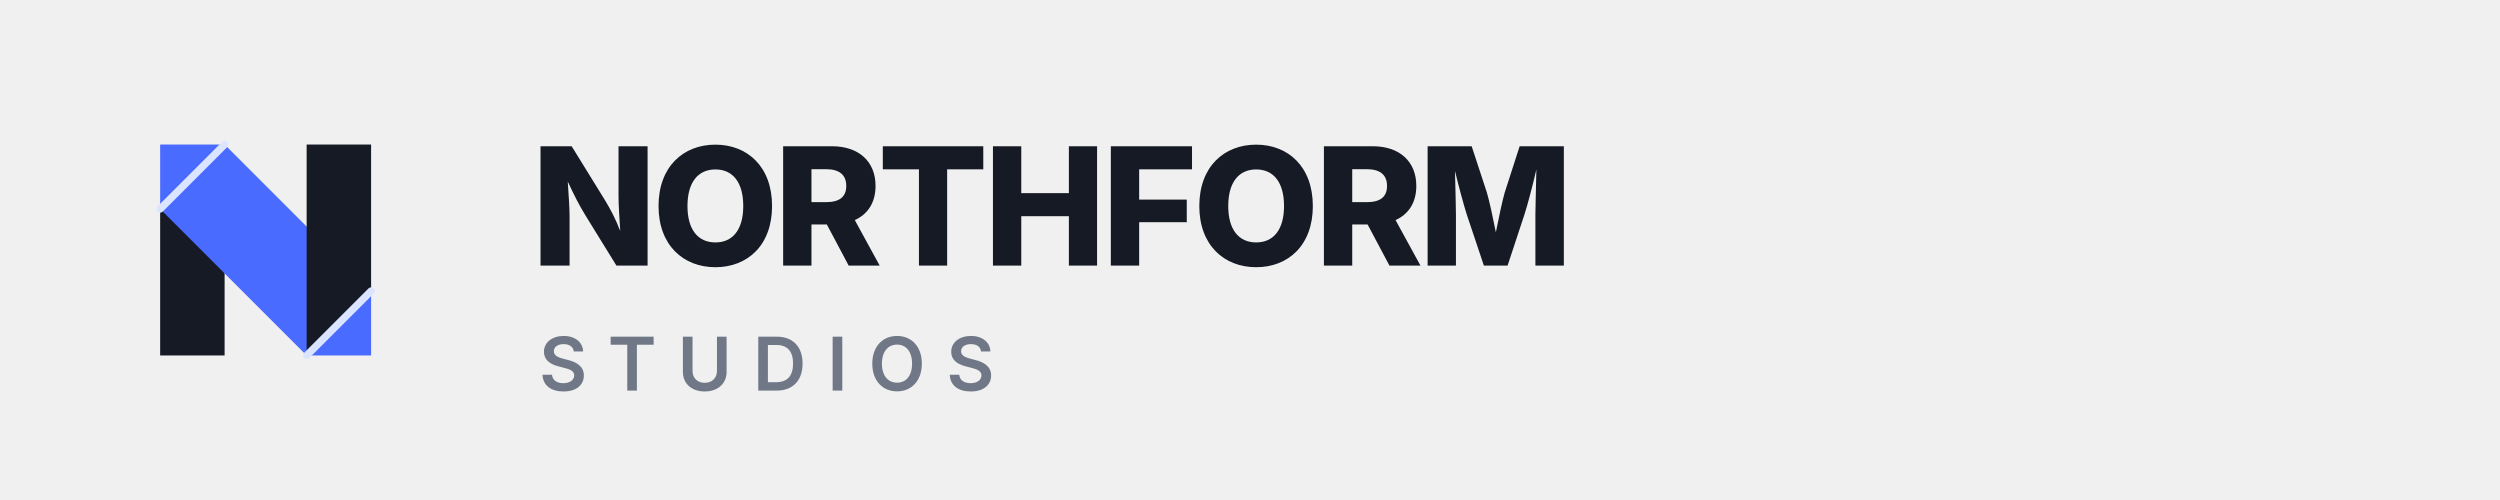
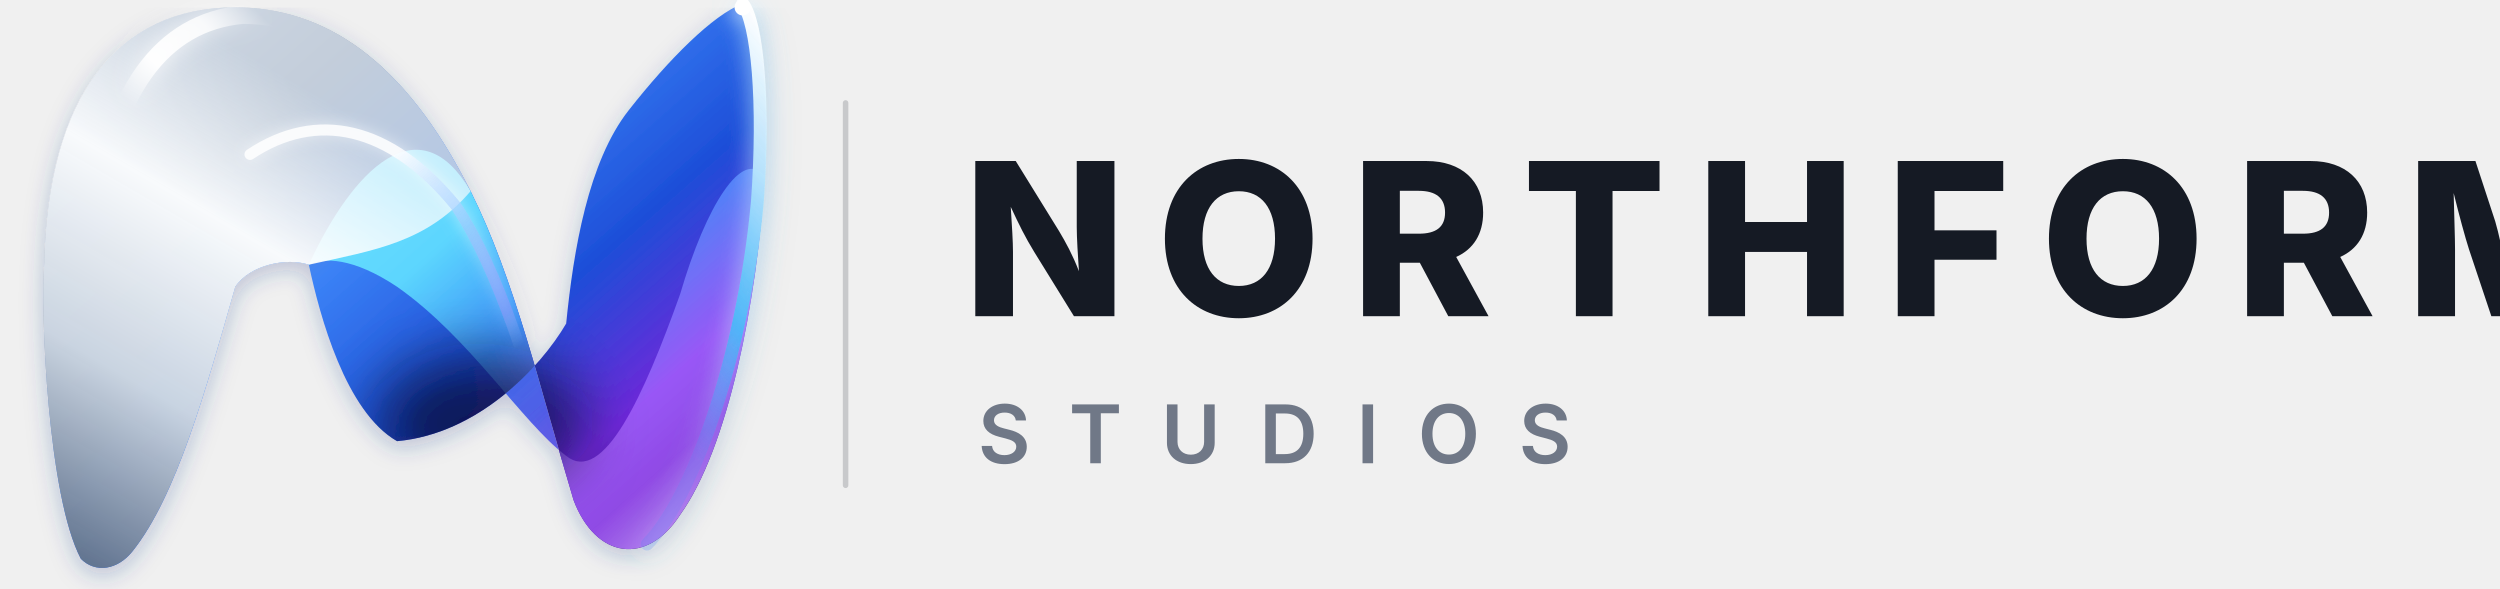
- <svg xmlns="http://www.w3.org/2000/svg" viewBox="0 0 320 64" width="320" height="64" fill="none">
-   <g transform="translate(10, 8)">
-     <svg width="48" height="48" viewBox="0 0 64 64" fill="none">
-       <path d="M14 25 L25 14 V50 H14 V25 Z" fill="#151A24" />
-       <path d="M14 14 H25 L50 39 V50 H39 L14 25 Z" fill="#496BFF" />
-       <path d="M39 14 H50 V39 L39 50 V14 Z" fill="#151A24" />
-       <path d="M14 25 L25 14" stroke="#DCE5FF" stroke-width="1.25" stroke-linecap="round" />
-       <path d="M39 50 L50 39" stroke="#DCE5FF" stroke-width="1.25" stroke-linecap="round" />
-     </svg>
+ <svg xmlns="http://www.w3.org/2000/svg" viewBox="0 0 680 160" width="680" height="160" fill="none">
+   <g transform="translate(10, 0)">
+     <defs>
+       <filter id="nf-depth-horiz" x="-20%" y="-20%" width="140%" height="140%">
+         <feDropShadow dx="0" dy="6" stdDeviation="8" flood-color="#020617" flood-opacity="0.22" />
+         <feDropShadow dx="0" dy="2" stdDeviation="3" flood-color="#1E3A8A" flood-opacity="0.25" />
+       </filter>
+       <linearGradient id="nf-base-horiz" x1="5%" y1="10%" x2="95%" y2="90%">
+         <stop offset="0%" stop-color="#E2E8F0" />
+         <stop offset="22%" stop-color="#94A3B8" />
+         <stop offset="42%" stop-color="#3B82F6" />
+         <stop offset="64%" stop-color="#1D4ED8" />
+         <stop offset="82%" stop-color="#6D28D9" />
+         <stop offset="100%" stop-color="#1E1B4B" />
+       </linearGradient>
+       <linearGradient id="nf-silver-horiz" x1="0%" y1="95%" x2="40%" y2="5%">
+         <stop offset="0%" stop-color="#64748B" stop-opacity="0.95" />
+         <stop offset="35%" stop-color="#CBD5E1" stop-opacity="0.98" />
+         <stop offset="70%" stop-color="#F8FAFC" stop-opacity="1" />
+         <stop offset="100%" stop-color="#CBD5E1" stop-opacity="0.85" />
+       </linearGradient>
+       <linearGradient id="nf-caustics-horiz" x1="28%" y1="25%" x2="92%" y2="88%">
+         <stop offset="0%" stop-color="#38BDF8" stop-opacity="0.95" />
+         <stop offset="30%" stop-color="#2563EB" stop-opacity="0.9" />
+         <stop offset="60%" stop-color="#4F46E5" stop-opacity="0.85" />
+         <stop offset="82%" stop-color="#7C3AED" stop-opacity="0.8" />
+         <stop offset="100%" stop-color="#C084FC" stop-opacity="0.95" />
+       </linearGradient>
+       <linearGradient id="nf-crest-horiz" x1="5%" y1="35%" x2="52%" y2="5%">
+         <stop offset="0%" stop-color="#FFFFFF" stop-opacity="0" />
+         <stop offset="30%" stop-color="#FFFFFF" stop-opacity="0.95" />
+         <stop offset="70%" stop-color="#FFFFFF" stop-opacity="0.8" />
+         <stop offset="100%" stop-color="#FFFFFF" stop-opacity="0" />
+       </linearGradient>
+       <linearGradient id="nf-ridge-horiz" x1="30%" y1="20%" x2="72%" y2="75%">
+         <stop offset="0%" stop-color="#FFFFFF" stop-opacity="0.85" />
+         <stop offset="45%" stop-color="#93C5FD" stop-opacity="0.65" />
+         <stop offset="85%" stop-color="#C084FC" stop-opacity="0.3" />
+         <stop offset="100%" stop-color="#FFFFFF" stop-opacity="0" />
+       </linearGradient>
+       <linearGradient id="nf-fresnel-horiz" x1="75%" y1="92%" x2="98%" y2="2%">
+         <stop offset="0%" stop-color="#3B82F6" stop-opacity="0.2" />
+         <stop offset="35%" stop-color="#38BDF8" stop-opacity="0.85" />
+         <stop offset="70%" stop-color="#BAE6FD" stop-opacity="0.95" />
+         <stop offset="100%" stop-color="#FFFFFF" stop-opacity="1" />
+       </linearGradient>
+       <clipPath id="nf-body-clip-horiz">
+         <path d="M12 152          C 3 135, 1 85, 2 72          C 3 26, 22 2, 54 2          C 78 2, 100 16, 118 52          C 130 76, 137 106, 146 136          C 152 152, 166 154, 175 140          C 188 122, 196 82, 198 48          C 199 22, 197 4, 192 1          C 184 4, 172 16, 161 30          C 150 44, 146 68, 144 88          C 137 100, 120 118, 98 120          C 84 112, 77 86, 74 72          C 68 70, 58 72, 54 78          C 46 106, 38 135, 26 150          C 22 155, 16 156, 12 152 Z" />
+       </clipPath>
+     </defs>
+     <g filter="url(#nf-depth-horiz)">
+       <path d="M12 152          C 3 135, 1 85, 2 72          C 3 26, 22 2, 54 2          C 78 2, 100 16, 118 52          C 130 76, 137 106, 146 136          C 152 152, 166 154, 175 140          C 188 122, 196 82, 198 48          C 199 22, 197 4, 192 1          C 184 4, 172 16, 161 30          C 150 44, 146 68, 144 88          C 137 100, 120 118, 98 120          C 84 112, 77 86, 74 72          C 68 70, 58 72, 54 78          C 46 106, 38 135, 26 150          C 22 155, 16 156, 12 152 Z" fill="url(#nf-base-horiz)" />
+       <path d="M12 152          C 3 135, 1 85, 2 72          C 3 26, 22 2, 54 2          C 78 2, 100 16, 118 52          C 106 66, 92 68, 74 72          C 68 70, 58 72, 54 78          C 46 106, 38 135, 26 150          C 22 155, 16 156, 12 152 Z" fill="url(#nf-silver-horiz)" />
+       <path d="M74 72          C 86 46, 104 28, 118 52          C 130 76, 137 106, 146 136          C 152 152, 166 154, 175 140          C 188 122, 196 82, 198 48          C 192 40, 182 56, 175 80          C 165 108, 154 132, 144 124          C 132 115, 118 92, 98 78          C 86 70, 78 70, 74 72 Z" fill="url(#nf-caustics-horiz)" style="mix-blend-mode: screen;" />
+       <g clip-path="url(#nf-body-clip-horiz)">
+         <ellipse cx="120" cy="115" rx="28" ry="18" fill="#020617" opacity="0.65" style="filter: blur(8px);" />
+       </g>
+       <path d="M16 60          C 20 25, 34 6, 56 4          C 75 4, 94 15, 108 34" stroke="url(#nf-crest-horiz)" stroke-width="5" stroke-linecap="round" fill="none" style="filter: drop-shadow(0 0 3px rgba(255,255,255,0.9));" />
+       <path d="M58 42          C 76 30, 96 34, 114 56          C 126 74, 134 102, 142 128" stroke="url(#nf-ridge-horiz)" stroke-width="3" stroke-linecap="round" fill="none" style="filter: drop-shadow(0 0 2px rgba(255,255,255,0.7));" />
+       <path d="M166 148          C 178 136, 192 98, 196 55          C 198 28, 196 6, 192 1" stroke="url(#nf-fresnel-horiz)" stroke-width="3.5" stroke-linecap="round" fill="none" style="filter: drop-shadow(0 0 3px rgba(186, 230, 253, 0.95));" />
+       <circle cx="192" cy="2" r="2.2" fill="#FFFFFF" style="filter: drop-shadow(0 0 3px #FFFFFF);" />
+     </g>
  </g>
-   <text x="68" y="34" font-family="'Manrope', -apple-system, sans-serif" font-weight="800" font-size="21" letter-spacing="-0.03em" fill="#151A24">NORTHFORM</text>
-   <text x="69" y="50" font-family="'Inter', -apple-system, sans-serif" font-weight="600" font-size="9.5" letter-spacing="0.28em" fill="#707887">STUDIOS</text>
+   <line x1="230" y1="28" x2="230" y2="132" stroke="rgba(21,26,36,0.18)" stroke-width="1.5" stroke-linecap="round" />
+   <g transform="translate(262, 0)">
+     <text x="0" y="86" fill="#151A24" font-family="Manrope, system-ui, -apple-system, sans-serif" font-size="58" font-weight="800" letter-spacing="0.14em">NORTHFORM</text>
+     <text x="4" y="126" fill="#707887" font-family="Inter, system-ui, -apple-system, sans-serif" font-size="22" font-weight="600" letter-spacing="0.48em">STUDIOS</text>
+   </g>
</svg>
